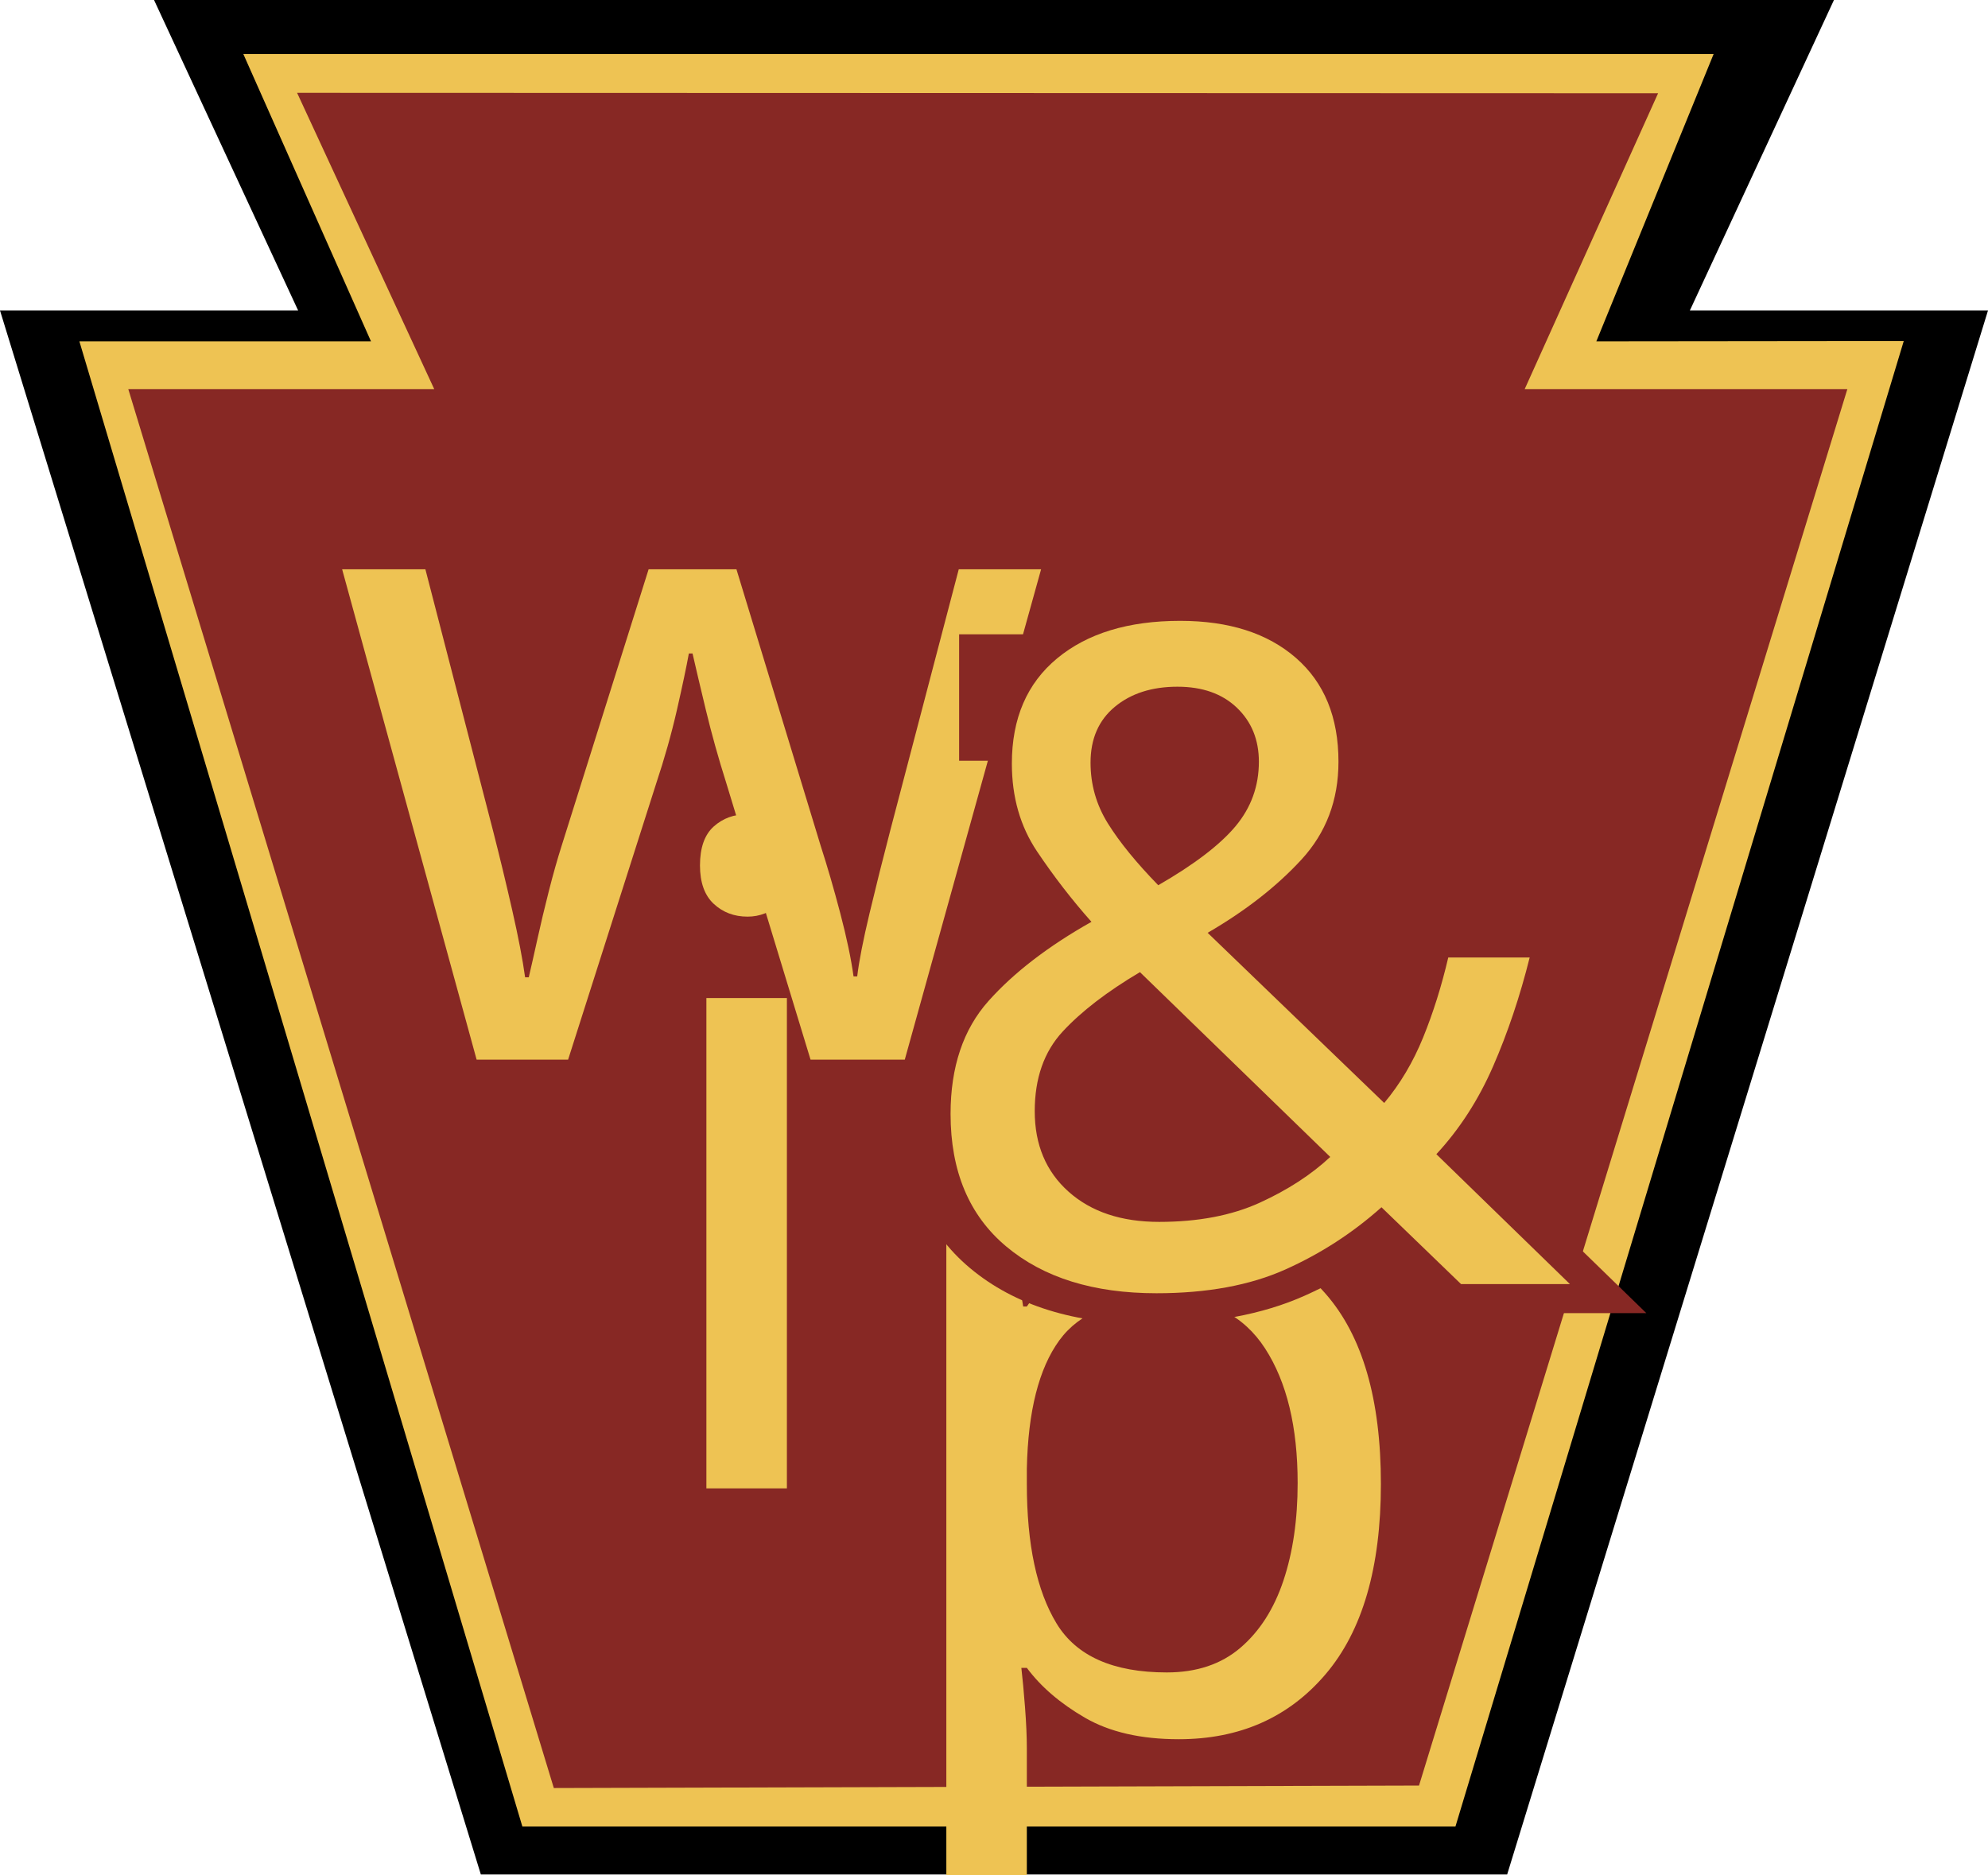
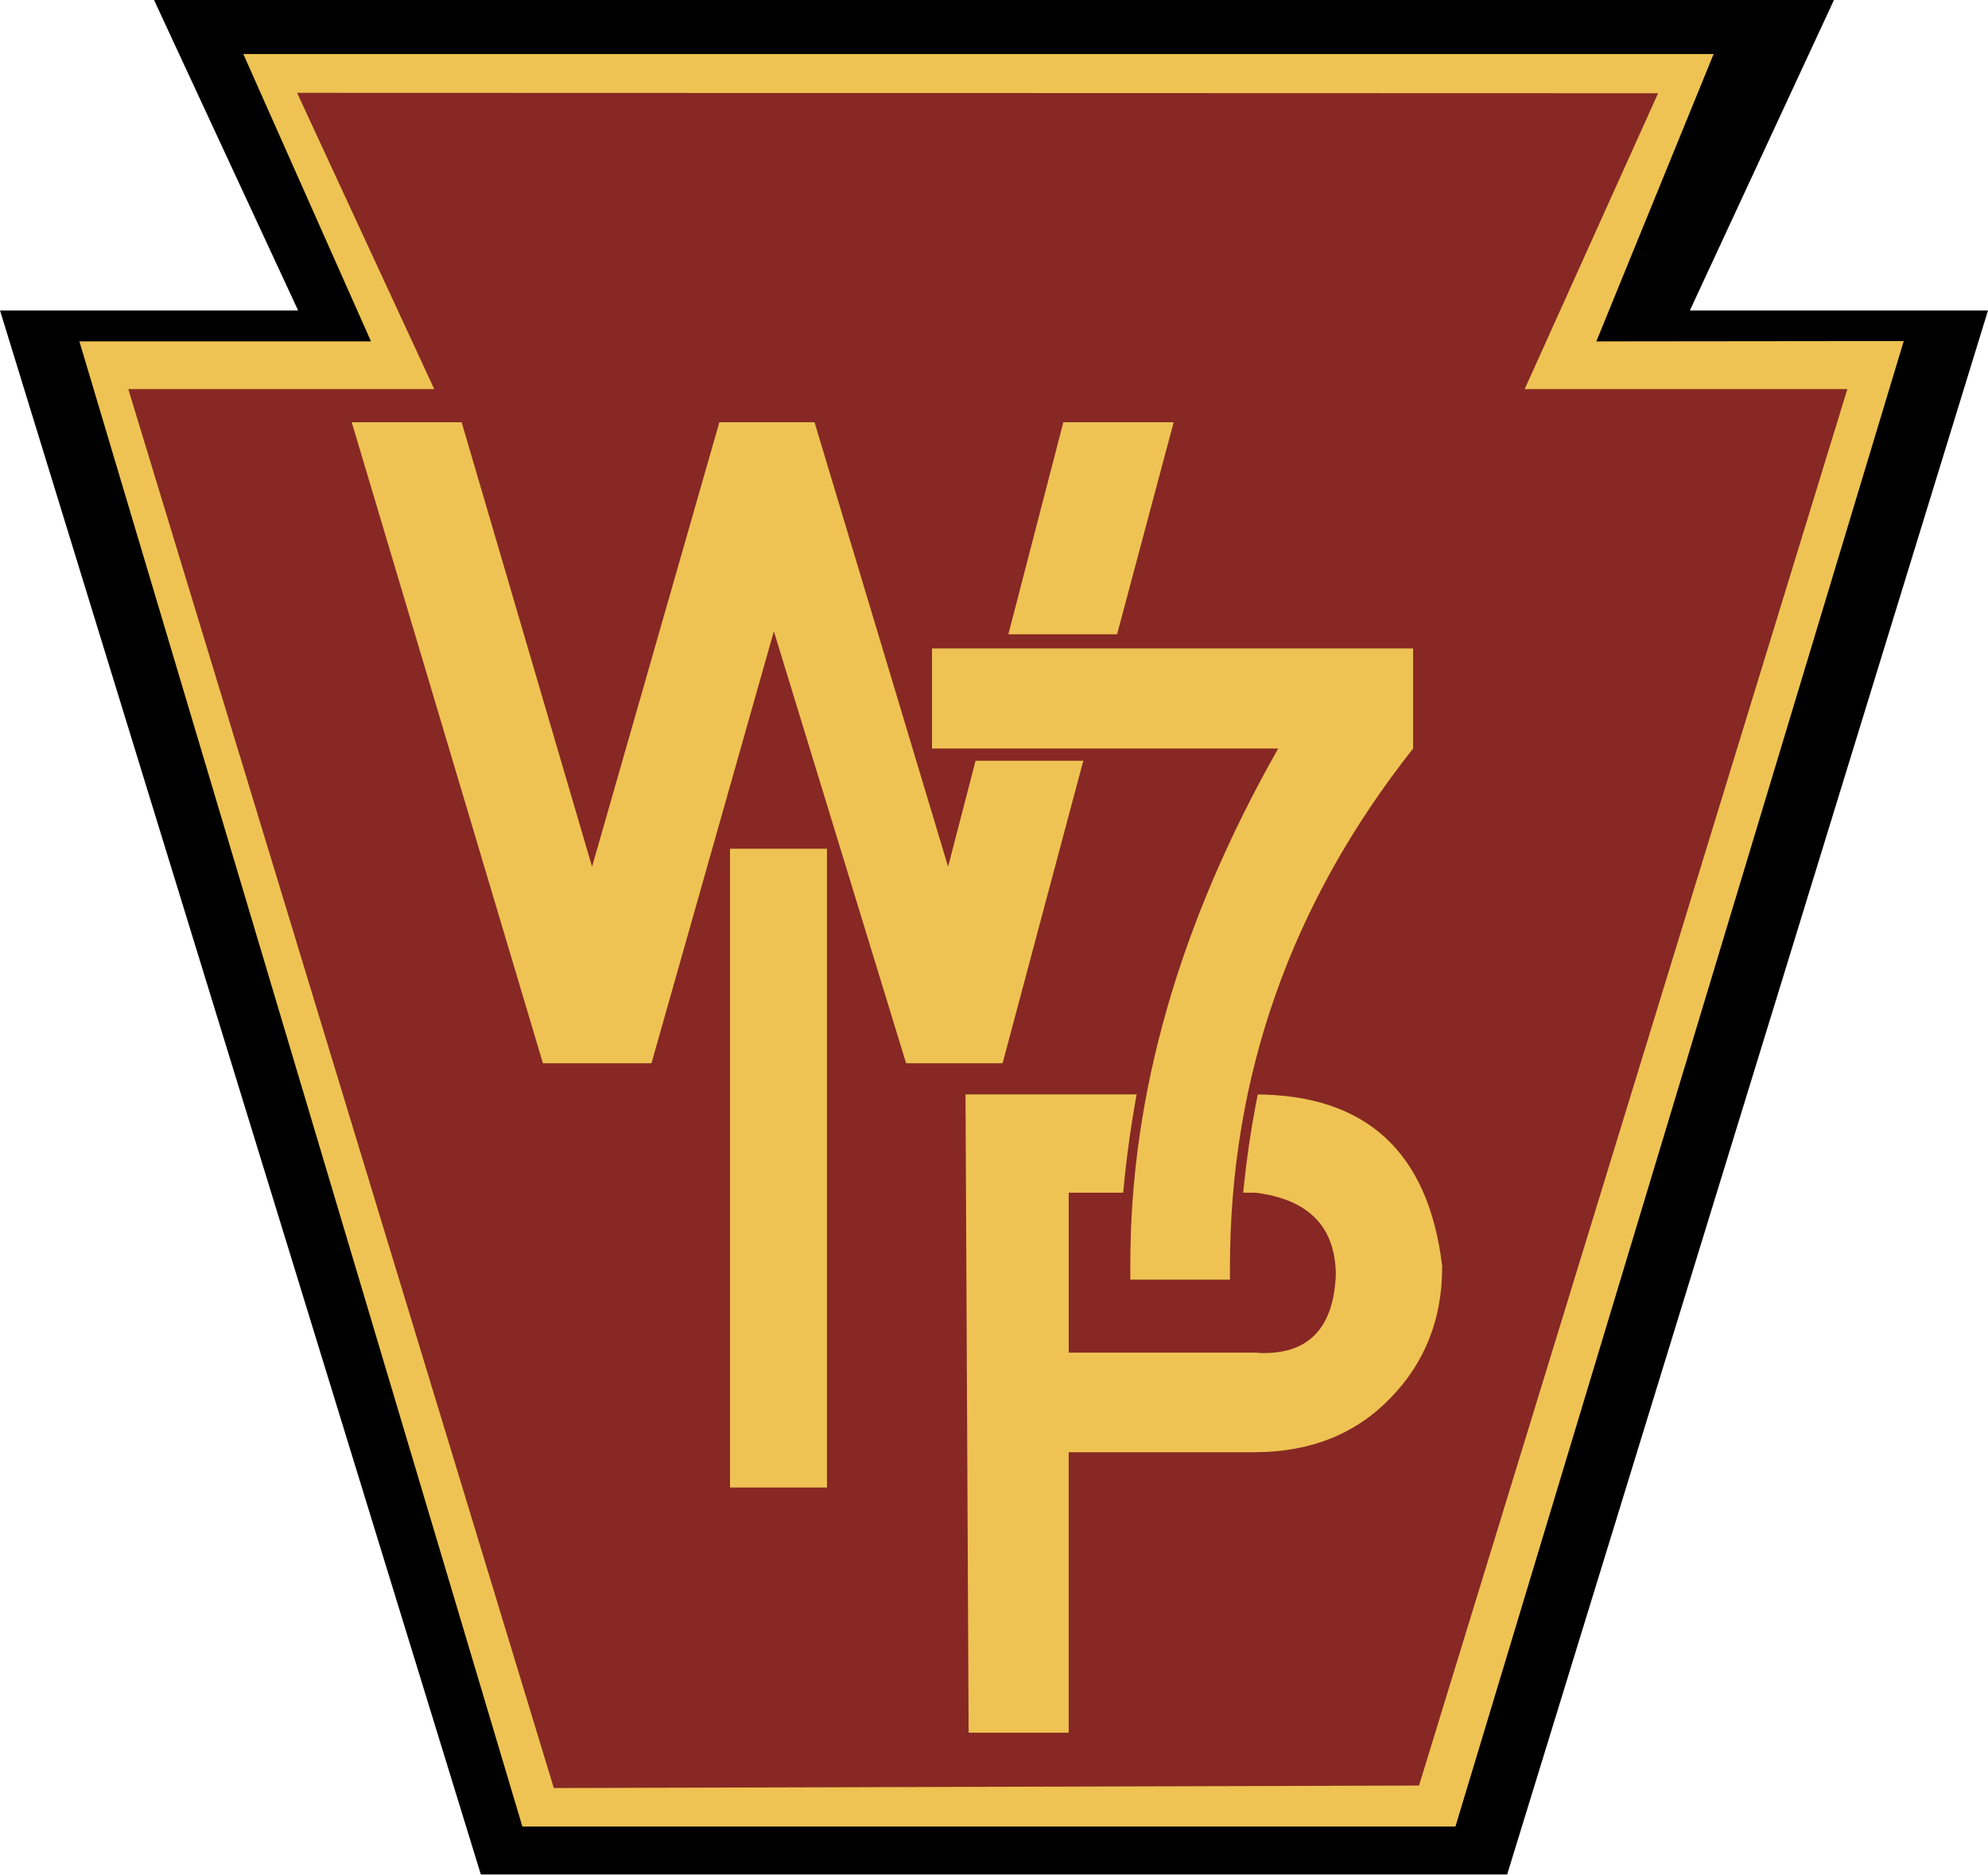
<svg xmlns="http://www.w3.org/2000/svg" viewBox="0 0 1629.75 1536.75">
  <defs>
    <style>
      .cls-1 {
-         font-size: 900px;
-       }
- 
-       .cls-1, .cls-2 {
        fill: #872824;
      }

-       .cls-1, .cls-3 {
-         font-family: pennc, pennc;
-       }
- 
-       .cls-4, .cls-3 {
+       .cls-2 {
        fill: #eec353;
-       }
- 
-       .cls-3 {
-         font-size: 750px;
      }
    </style>
  </defs>
  <g id="Layer_2" data-name="Layer 2">
    <polygon points="1235.56 1536.75 394.19 1536.75 0 254.53 244.4 254.53 126.28 0 1503.47 0 1385.35 254.53 1629.75 254.53 1235.56 1536.75" />
-     <polygon class="cls-4" points="1193.17 1497.43 428.23 1497.43 65.09 279.89 304.15 279.89 199.47 44.28 1404.83 44.28 1308.66 279.89 1560.68 279.62 1193.17 1497.43" />
-     <polygon class="cls-2" points="1163.3 1463.85 454.02 1465.89 105.17 319 355.98 319 243.55 76.11 1359.3 76.45 1249.94 319 1514.45 319 1163.3 1463.85" />
+     <polygon class="cls-2" points="1193.17 1497.43 428.23 1497.43 65.09 279.89 304.15 279.89 199.47 44.28 1404.83 44.28 1308.66 279.89 1560.68 279.62 1193.17 1497.43" />
+     <polygon class="cls-1" points="1163.3 1463.85 454.02 1465.89 105.17 319 355.98 319 243.55 76.11 1359.3 76.45 1249.94 319 1514.45 319 1163.3 1463.85" />
  </g>
  <g id="Layer_3" data-name="Layer 3">
-     <text class="cls-3" transform="translate(712.05 1418.36)">
-       <tspan x="0" y="0">p</tspan>
-     </text>
-     <text class="cls-1" transform="translate(692.67 1076.55)">
-       <tspan x="0" y="0">&amp;</tspan>
-     </text>
-     <text class="cls-3" transform="translate(272.23 869.47)">
-       <tspan x="0" y="0">w</tspan>
-     </text>
-     <rect class="cls-2" x="786.28" y="520.02" width="143.49" height="103.66" />
-     <text class="cls-3" transform="translate(515.34 1220.23)">
-       <tspan x="0" y="0">i</tspan>
-     </text>
-     <text class="cls-3" transform="translate(739.52 1052.74)">
-       <tspan x="0" y="0">&amp;</tspan>
-     </text>
+     <path class="cls-2" d="M794.08,1420.56l-2.56-523.32h237.67c90.82.25,141.84,47.12,153.08,140.62v1.1c0,42.48-14.16,78.25-42.48,107.3-28.32,29.3-65.19,44.07-110.6,44.31h-153.08v229.98h-82.03ZM876.12,977.81v131.1h153.08c2.44.25,4.76.37,6.96.37,37.59,0,57.25-21.48,58.96-64.45-.49-39.3-22.46-61.64-65.92-67.02h-153.08Z" />
+     <path class="cls-1" d="M722.12,451.21h473.29v98.44c-120.12,152.05-180.18,322.12-180.18,510.21v12.3h-98v-16.26c0-166.4,48.48-335.15,145.46-506.25h-340.58v-98.44Z" />
+     <path class="cls-2" d="M288.35,346.15h90.09l106.93,364.38,104.37-364.38h78l109.5,364.38,94.48-364.38h90.45l-140.26,525.51h-79.1l-108.4-354.13-100.34,354.13h-88.99l-156.74-525.51Z" />
+     <rect class="cls-1" x="786.28" y="520.02" width="143.49" height="103.66" />
+     <path class="cls-2" d="M598.47,695.82h79.47v523.68h-79.47v-523.68Z" />
+     <path class="cls-2" d="M764.05,531.62h394.41v82.03c-100.1,126.71-150.15,268.43-150.15,425.17v10.25h-81.67v-13.55c0-138.67,40.4-279.29,121.22-421.88h-283.81v-82.03Z" />
  </g>
</svg>
